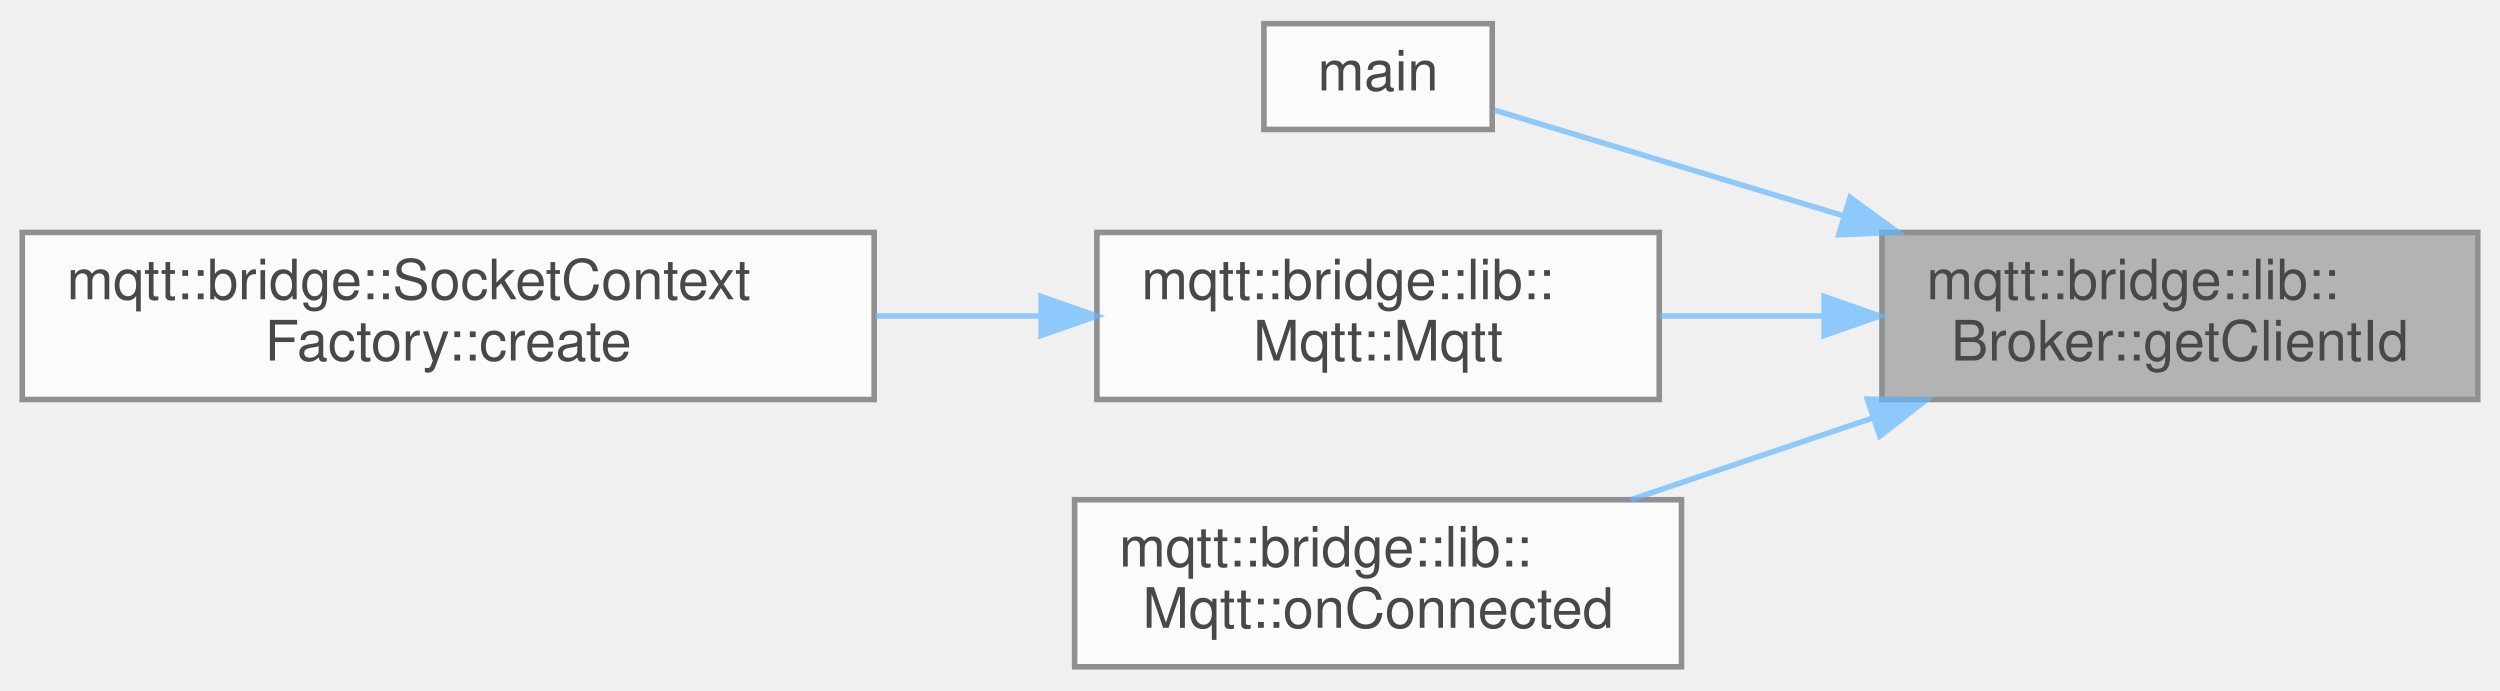
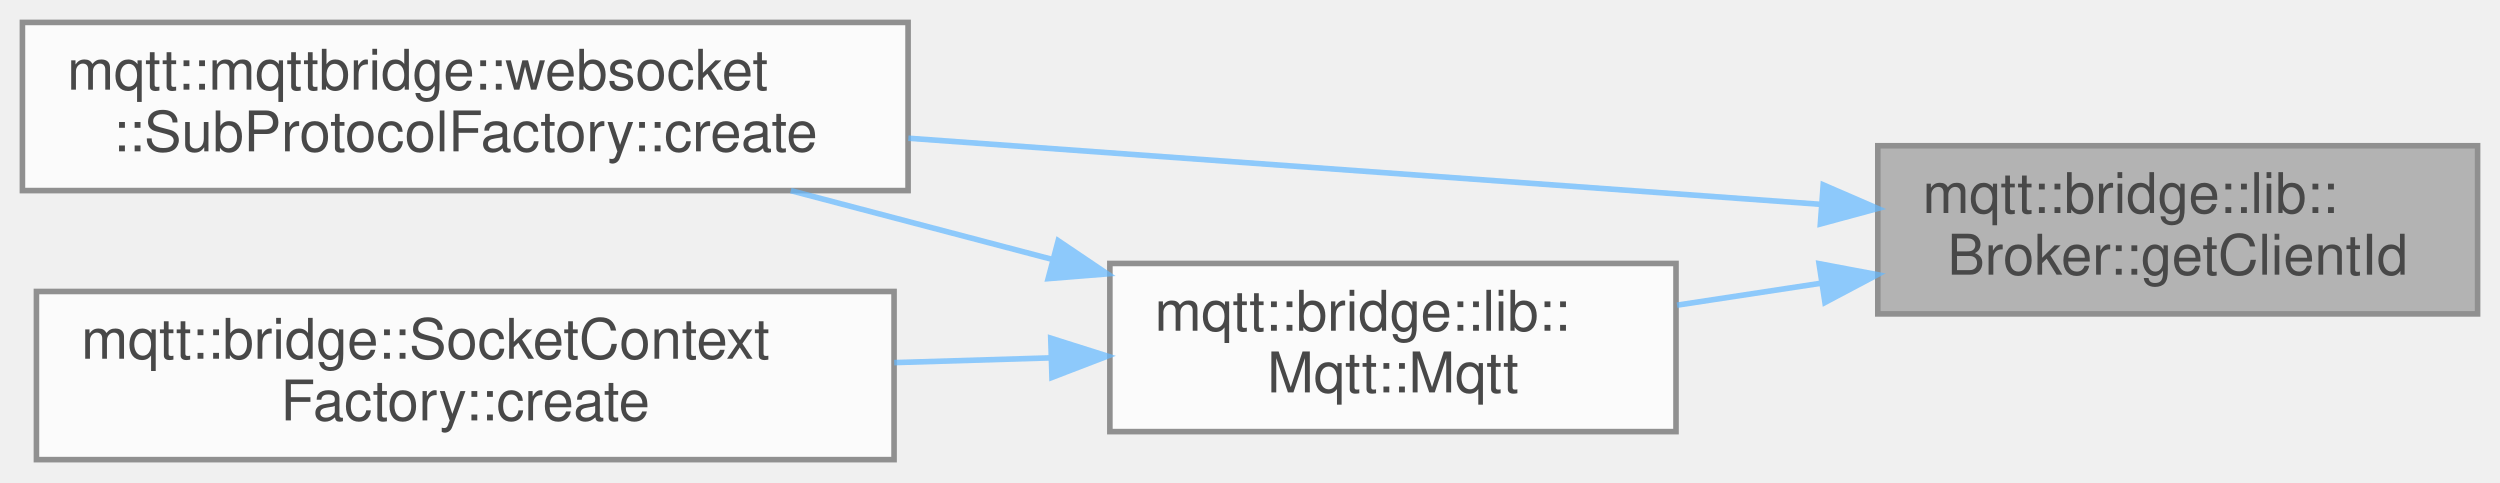
- <svg xmlns="http://www.w3.org/2000/svg" xmlns:xlink="http://www.w3.org/1999/xlink" width="449pt" height="124pt" viewBox="0.00 0.00 449.00 123.50">
+ <svg xmlns="http://www.w3.org/2000/svg" xmlns:xlink="http://www.w3.org/1999/xlink" width="446pt" height="86pt" viewBox="0.00 0.00 446.00 86.00">
  <svg id="main" version="1.1" xml:space="preserve">
    <style type="text/css">
.node, .edge {opacity: 0.7;}
.node.selected, .edge.selected {opacity: 1;}
.edge:hover path { stroke: red; }
.edge:hover polygon { stroke: red; fill: red; }
</style>
    <svg id="graph" class="graph">
-       <g id="graph0" class="graph" transform="scale(1 1) rotate(0) translate(4 119.5)">
+       <g id="graph0" class="graph" transform="scale(1 1) rotate(0) translate(4 82)">
        <g id="Node000001" class="node">
          <g id="a_Node000001">
            <a xlink:title=" ">
-               <polygon fill="#999999" stroke="#666666" points="441,-78 334,-78 334,-48 441,-48 441,-78" />
-               <text text-anchor="start" x="342" y="-66" font-family="Helvetica,sans-Serif" font-size="10.00">mqtt::bridge::lib::</text>
-               <text text-anchor="middle" x="387.5" y="-55" font-family="Helvetica,sans-Serif" font-size="10.00">Broker::getClientId</text>
+               <polygon fill="#999999" stroke="#666666" points="438,-56 331,-56 331,-26 438,-26 438,-56" />
+               <text text-anchor="start" x="339" y="-44" font-family="Helvetica,sans-Serif" font-size="10.00">mqtt::bridge::lib::</text>
+               <text text-anchor="middle" x="384.5" y="-33" font-family="Helvetica,sans-Serif" font-size="10.00">Broker::getClientId</text>
            </a>
          </g>
        </g>
        <g id="Node000002" class="node">
          <g id="a_Node000002">
-             <a xlink:href="mqttbridge_8cpp.html#a0ddf1224851353fc92bfbff6f499fa97" target="_top" xlink:title=" ">
-               <polygon fill="white" stroke="#666666" points="264,-115.5 223,-115.5 223,-96.5 264,-96.5 264,-115.5" />
-               <text text-anchor="middle" x="243.5" y="-103.5" font-family="Helvetica,sans-Serif" font-size="10.00">main</text>
+             <a xlink:href="classmqtt_1_1mqttbridge_1_1websocket_1_1SubProtocolFactory.html#a843ee73f0182cea879cd45d9e924db8e" target="_top" xlink:title=" ">
+               <polygon fill="white" stroke="#666666" points="158,-78 0,-78 0,-48 158,-48 158,-78" />
+               <text text-anchor="start" x="8" y="-66" font-family="Helvetica,sans-Serif" font-size="10.00">mqtt::mqttbridge::websocket</text>
+               <text text-anchor="middle" x="79" y="-55" font-family="Helvetica,sans-Serif" font-size="10.00">::SubProtocolFactory::create</text>
            </a>
          </g>
        </g>
        <g id="edge1_Node000001_Node000002" class="edge">
          <g id="a_edge1_Node000001_Node000002">
            <a xlink:title=" ">
-               <path fill="none" stroke="#63b8ff" d="M327.02,-81.01C304.62,-87.8 280.64,-95.06 264.34,-99.99" />
-               <polygon fill="#63b8ff" stroke="#63b8ff" points="328.28,-84.29 336.84,-78.04 326.25,-77.59 328.28,-84.29" />
+               <path fill="none" stroke="#63b8ff" d="M320.89,-45.54C273.69,-48.96 208.65,-53.67 158.05,-57.34" />
+               <polygon fill="#63b8ff" stroke="#63b8ff" points="321.26,-49.02 330.98,-44.81 320.75,-42.04 321.26,-49.02" />
            </a>
          </g>
        </g>
        <g id="Node000003" class="node">
          <g id="a_Node000003">
            <a xlink:href="classmqtt_1_1bridge_1_1lib_1_1Mqtt.html#a6e485f1bb766fbeffdd53a23fc3ced4f" target="_top" xlink:title=" ">
-               <polygon fill="white" stroke="#666666" points="294,-78 193,-78 193,-48 294,-48 294,-78" />
-               <text text-anchor="start" x="201" y="-66" font-family="Helvetica,sans-Serif" font-size="10.00">mqtt::bridge::lib::</text>
-               <text text-anchor="middle" x="243.5" y="-55" font-family="Helvetica,sans-Serif" font-size="10.00">Mqtt::Mqtt</text>
+               <polygon fill="white" stroke="#666666" points="295,-35 194,-35 194,-5 295,-5 295,-35" />
+               <text text-anchor="start" x="202" y="-23" font-family="Helvetica,sans-Serif" font-size="10.00">mqtt::bridge::lib::</text>
+               <text text-anchor="middle" x="244.5" y="-12" font-family="Helvetica,sans-Serif" font-size="10.00">Mqtt::Mqtt</text>
            </a>
          </g>
        </g>
        <g id="edge2_Node000001_Node000003" class="edge">
          <g id="a_edge2_Node000001_Node000003">
            <a xlink:title=" ">
-               <path fill="none" stroke="#63b8ff" d="M323.48,-63C313.65,-63 303.61,-63 294.13,-63" />
-               <polygon fill="#63b8ff" stroke="#63b8ff" points="323.62,-66.5 333.62,-63 323.62,-59.5 323.62,-66.5" />
+               <path fill="none" stroke="#63b8ff" d="M320.91,-31.48C312.29,-30.16 303.54,-28.83 295.19,-27.56" />
+               <polygon fill="#63b8ff" stroke="#63b8ff" points="320.52,-34.96 330.93,-33 321.57,-28.04 320.52,-34.96" />
            </a>
          </g>
        </g>
-         <g id="Node000005" class="node">
-           <g id="a_Node000005">
-             <a xlink:href="classmqtt_1_1bridge_1_1lib_1_1Mqtt.html#a5847611e17b94be67e5cf9743fb03a58" target="_top" xlink:title=" ">
-               <polygon fill="white" stroke="#666666" points="298,-30 189,-30 189,0 298,0 298,-30" />
-               <text text-anchor="start" x="197" y="-18" font-family="Helvetica,sans-Serif" font-size="10.00">mqtt::bridge::lib::</text>
-               <text text-anchor="middle" x="243.5" y="-7" font-family="Helvetica,sans-Serif" font-size="10.00">Mqtt::onConnected</text>
-             </a>
-           </g>
-         </g>
-         <g id="edge4_Node000001_Node000005" class="edge">
-           <g id="a_edge4_Node000001_Node000005">
+         <g id="edge4_Node000003_Node000002" class="edge">
+           <g id="a_edge4_Node000003_Node000002">
            <a xlink:title=" ">
-               <path fill="none" stroke="#63b8ff" d="M332.23,-44.65C317.9,-39.81 302.62,-34.64 288.88,-30" />
-               <polygon fill="#63b8ff" stroke="#63b8ff" points="331.37,-48.06 341.96,-47.94 333.61,-41.43 331.37,-48.06" />
+               <path fill="none" stroke="#63b8ff" d="M183.73,-35.72C168.5,-39.72 152.17,-44.02 137.08,-47.99" />
+               <polygon fill="#63b8ff" stroke="#63b8ff" points="184.78,-39.06 193.56,-33.14 182.99,-32.29 184.78,-39.06" />
            </a>
          </g>
        </g>
        <g id="Node000004" class="node">
          <g id="a_Node000004">
            <a xlink:href="classmqtt_1_1bridge_1_1SocketContextFactory.html#a1f9ab899e4c3205913ba2841ae69dc33" target="_top" xlink:title=" ">
-               <polygon fill="white" stroke="#666666" points="153,-78 0,-78 0,-48 153,-48 153,-78" />
-               <text text-anchor="start" x="8" y="-66" font-family="Helvetica,sans-Serif" font-size="10.00">mqtt::bridge::SocketContext</text>
-               <text text-anchor="middle" x="76.5" y="-55" font-family="Helvetica,sans-Serif" font-size="10.00">Factory::create</text>
+               <polygon fill="white" stroke="#666666" points="155.5,-30 2.5,-30 2.5,0 155.5,0 155.5,-30" />
+               <text text-anchor="start" x="10.5" y="-18" font-family="Helvetica,sans-Serif" font-size="10.00">mqtt::bridge::SocketContext</text>
+               <text text-anchor="middle" x="79" y="-7" font-family="Helvetica,sans-Serif" font-size="10.00">Factory::create</text>
            </a>
          </g>
        </g>
        <g id="edge3_Node000003_Node000004" class="edge">
          <g id="a_edge3_Node000003_Node000004">
            <a xlink:title=" ">
-               <path fill="none" stroke="#63b8ff" d="M182.78,-63C173.18,-63 163.13,-63 153.22,-63" />
-               <polygon fill="#63b8ff" stroke="#63b8ff" points="182.99,-66.5 192.99,-63 182.99,-59.5 182.99,-66.5" />
+               <path fill="none" stroke="#63b8ff" d="M183.48,-18.16C174.38,-17.89 164.9,-17.6 155.53,-17.31" />
+               <polygon fill="#63b8ff" stroke="#63b8ff" points="183.45,-21.67 193.56,-18.47 183.67,-14.67 183.45,-21.67" />
            </a>
          </g>
        </g>
      </g>
    </svg>
  </svg>
  <style type="text/css">

[data-mouse-over-selected='false'] { opacity: 0.7; }
[data-mouse-over-selected='true']  { opacity: 1.0; }

</style>
</svg>
